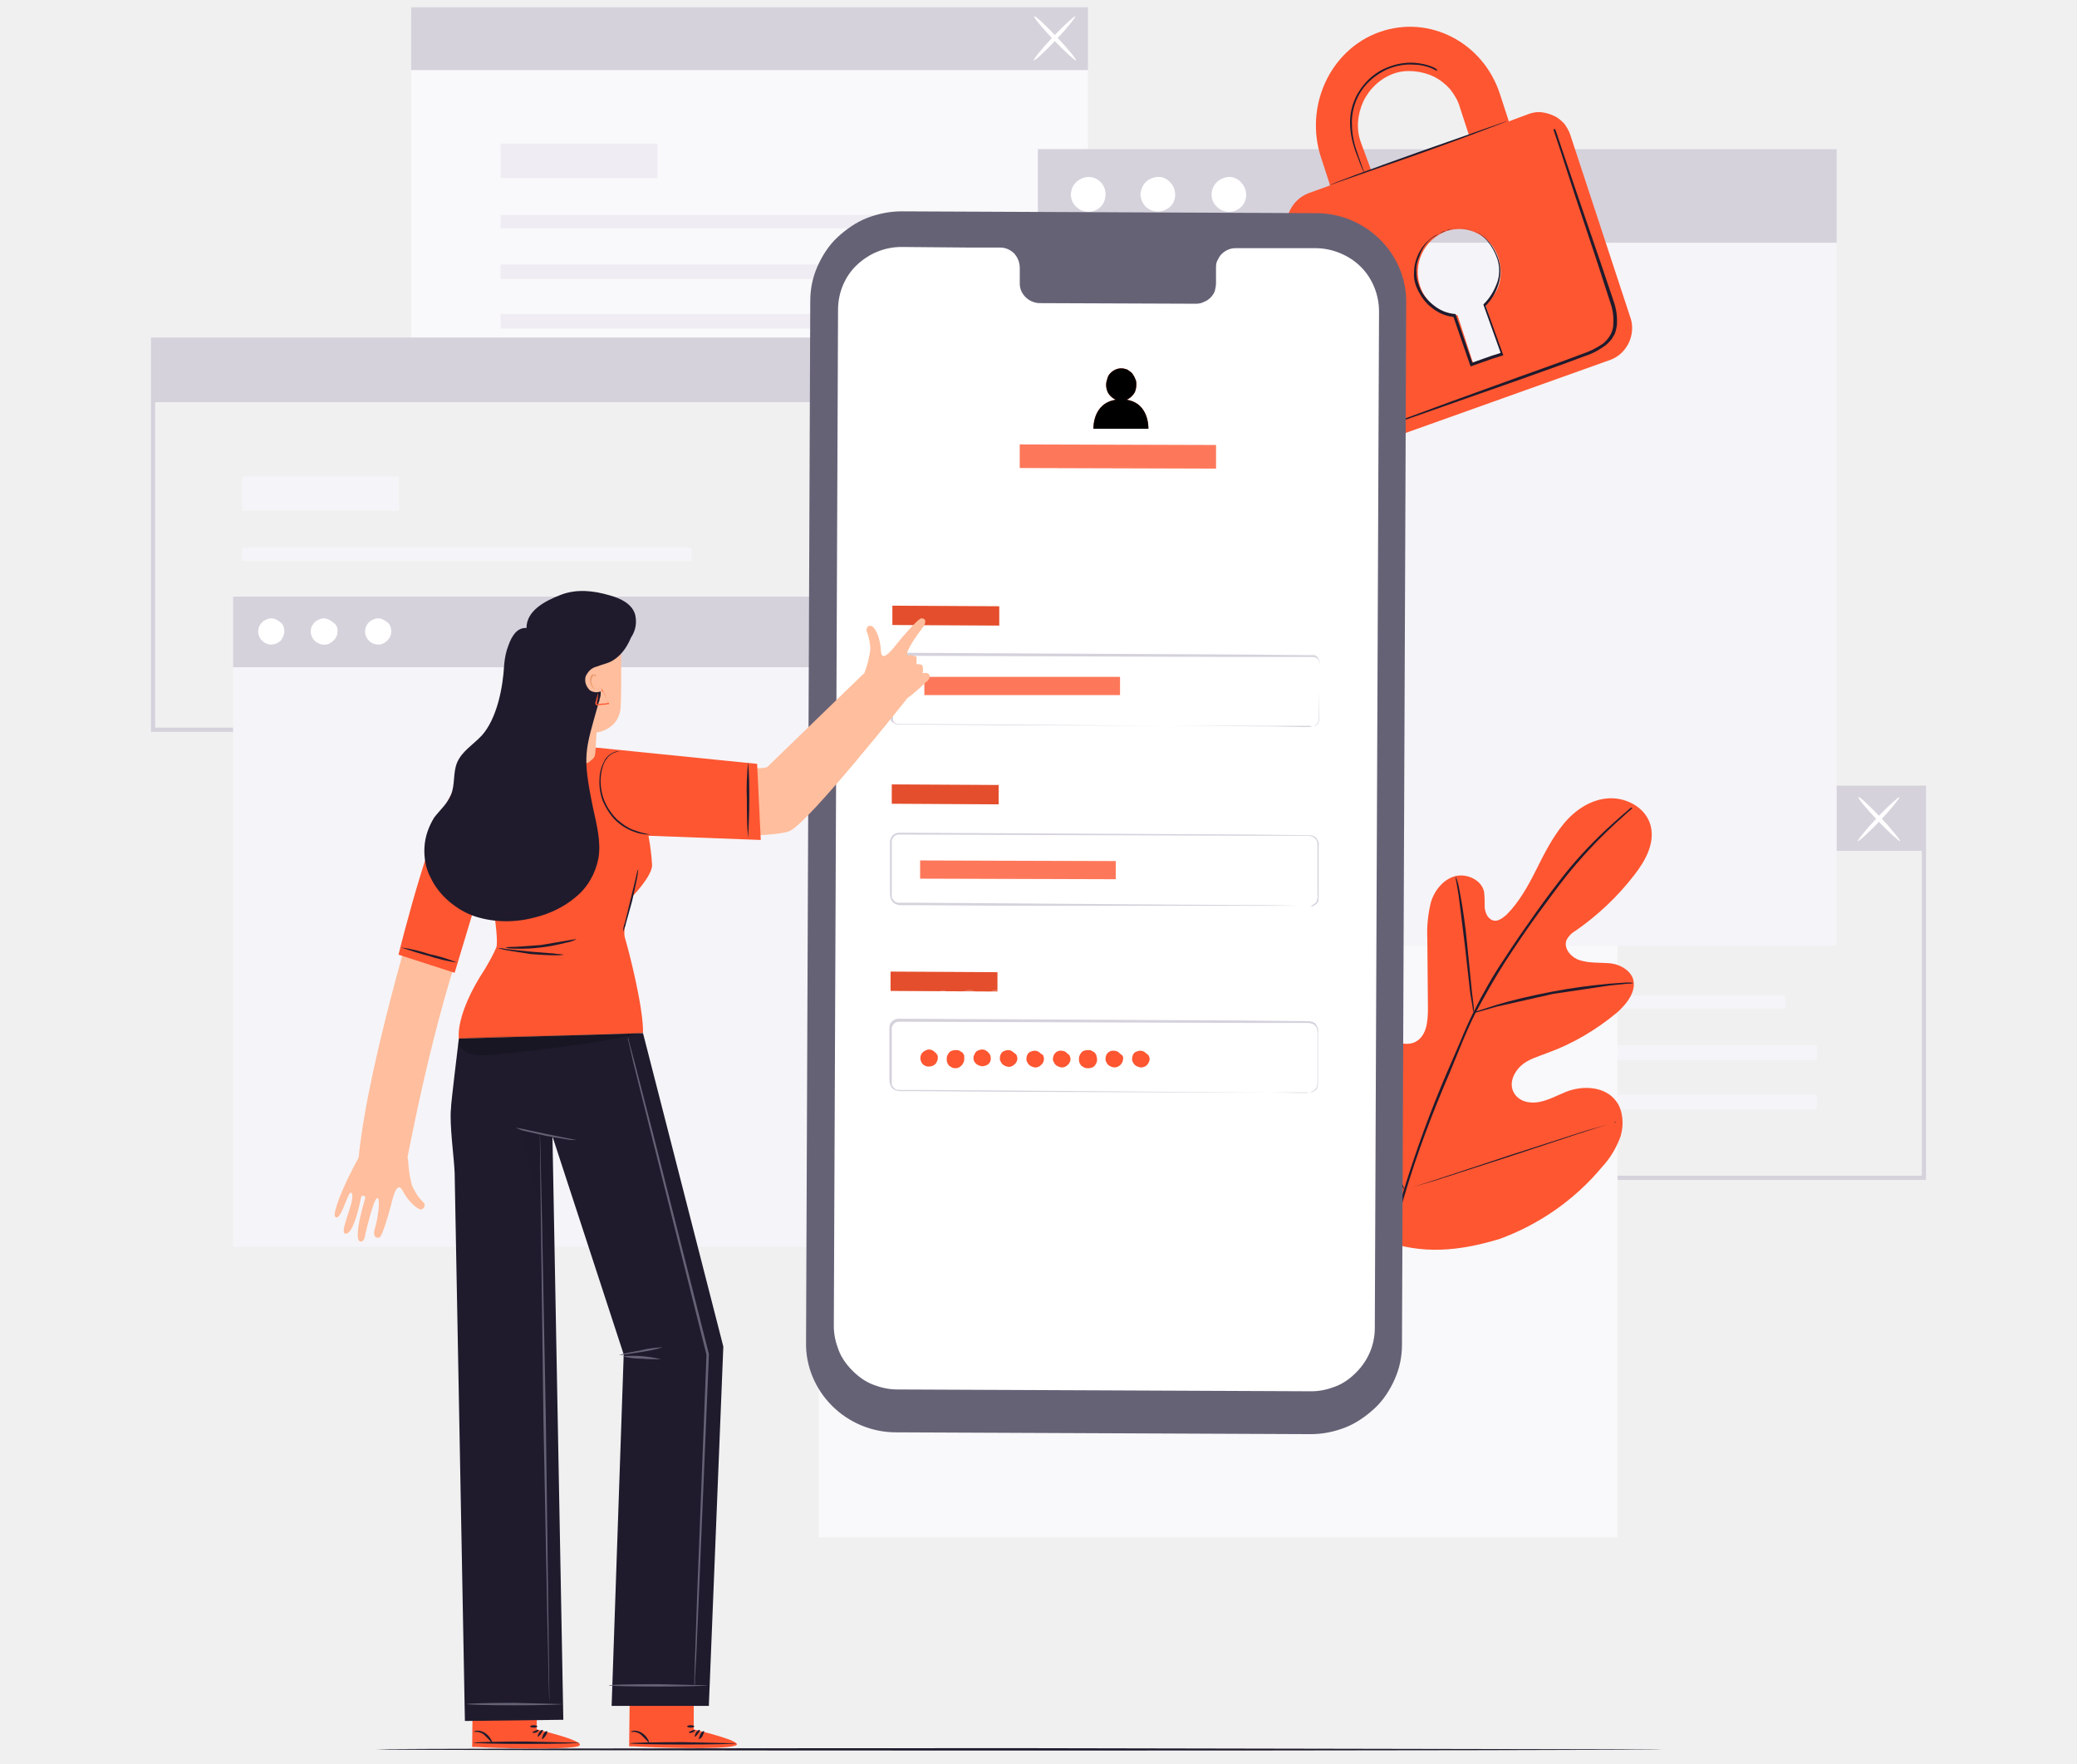
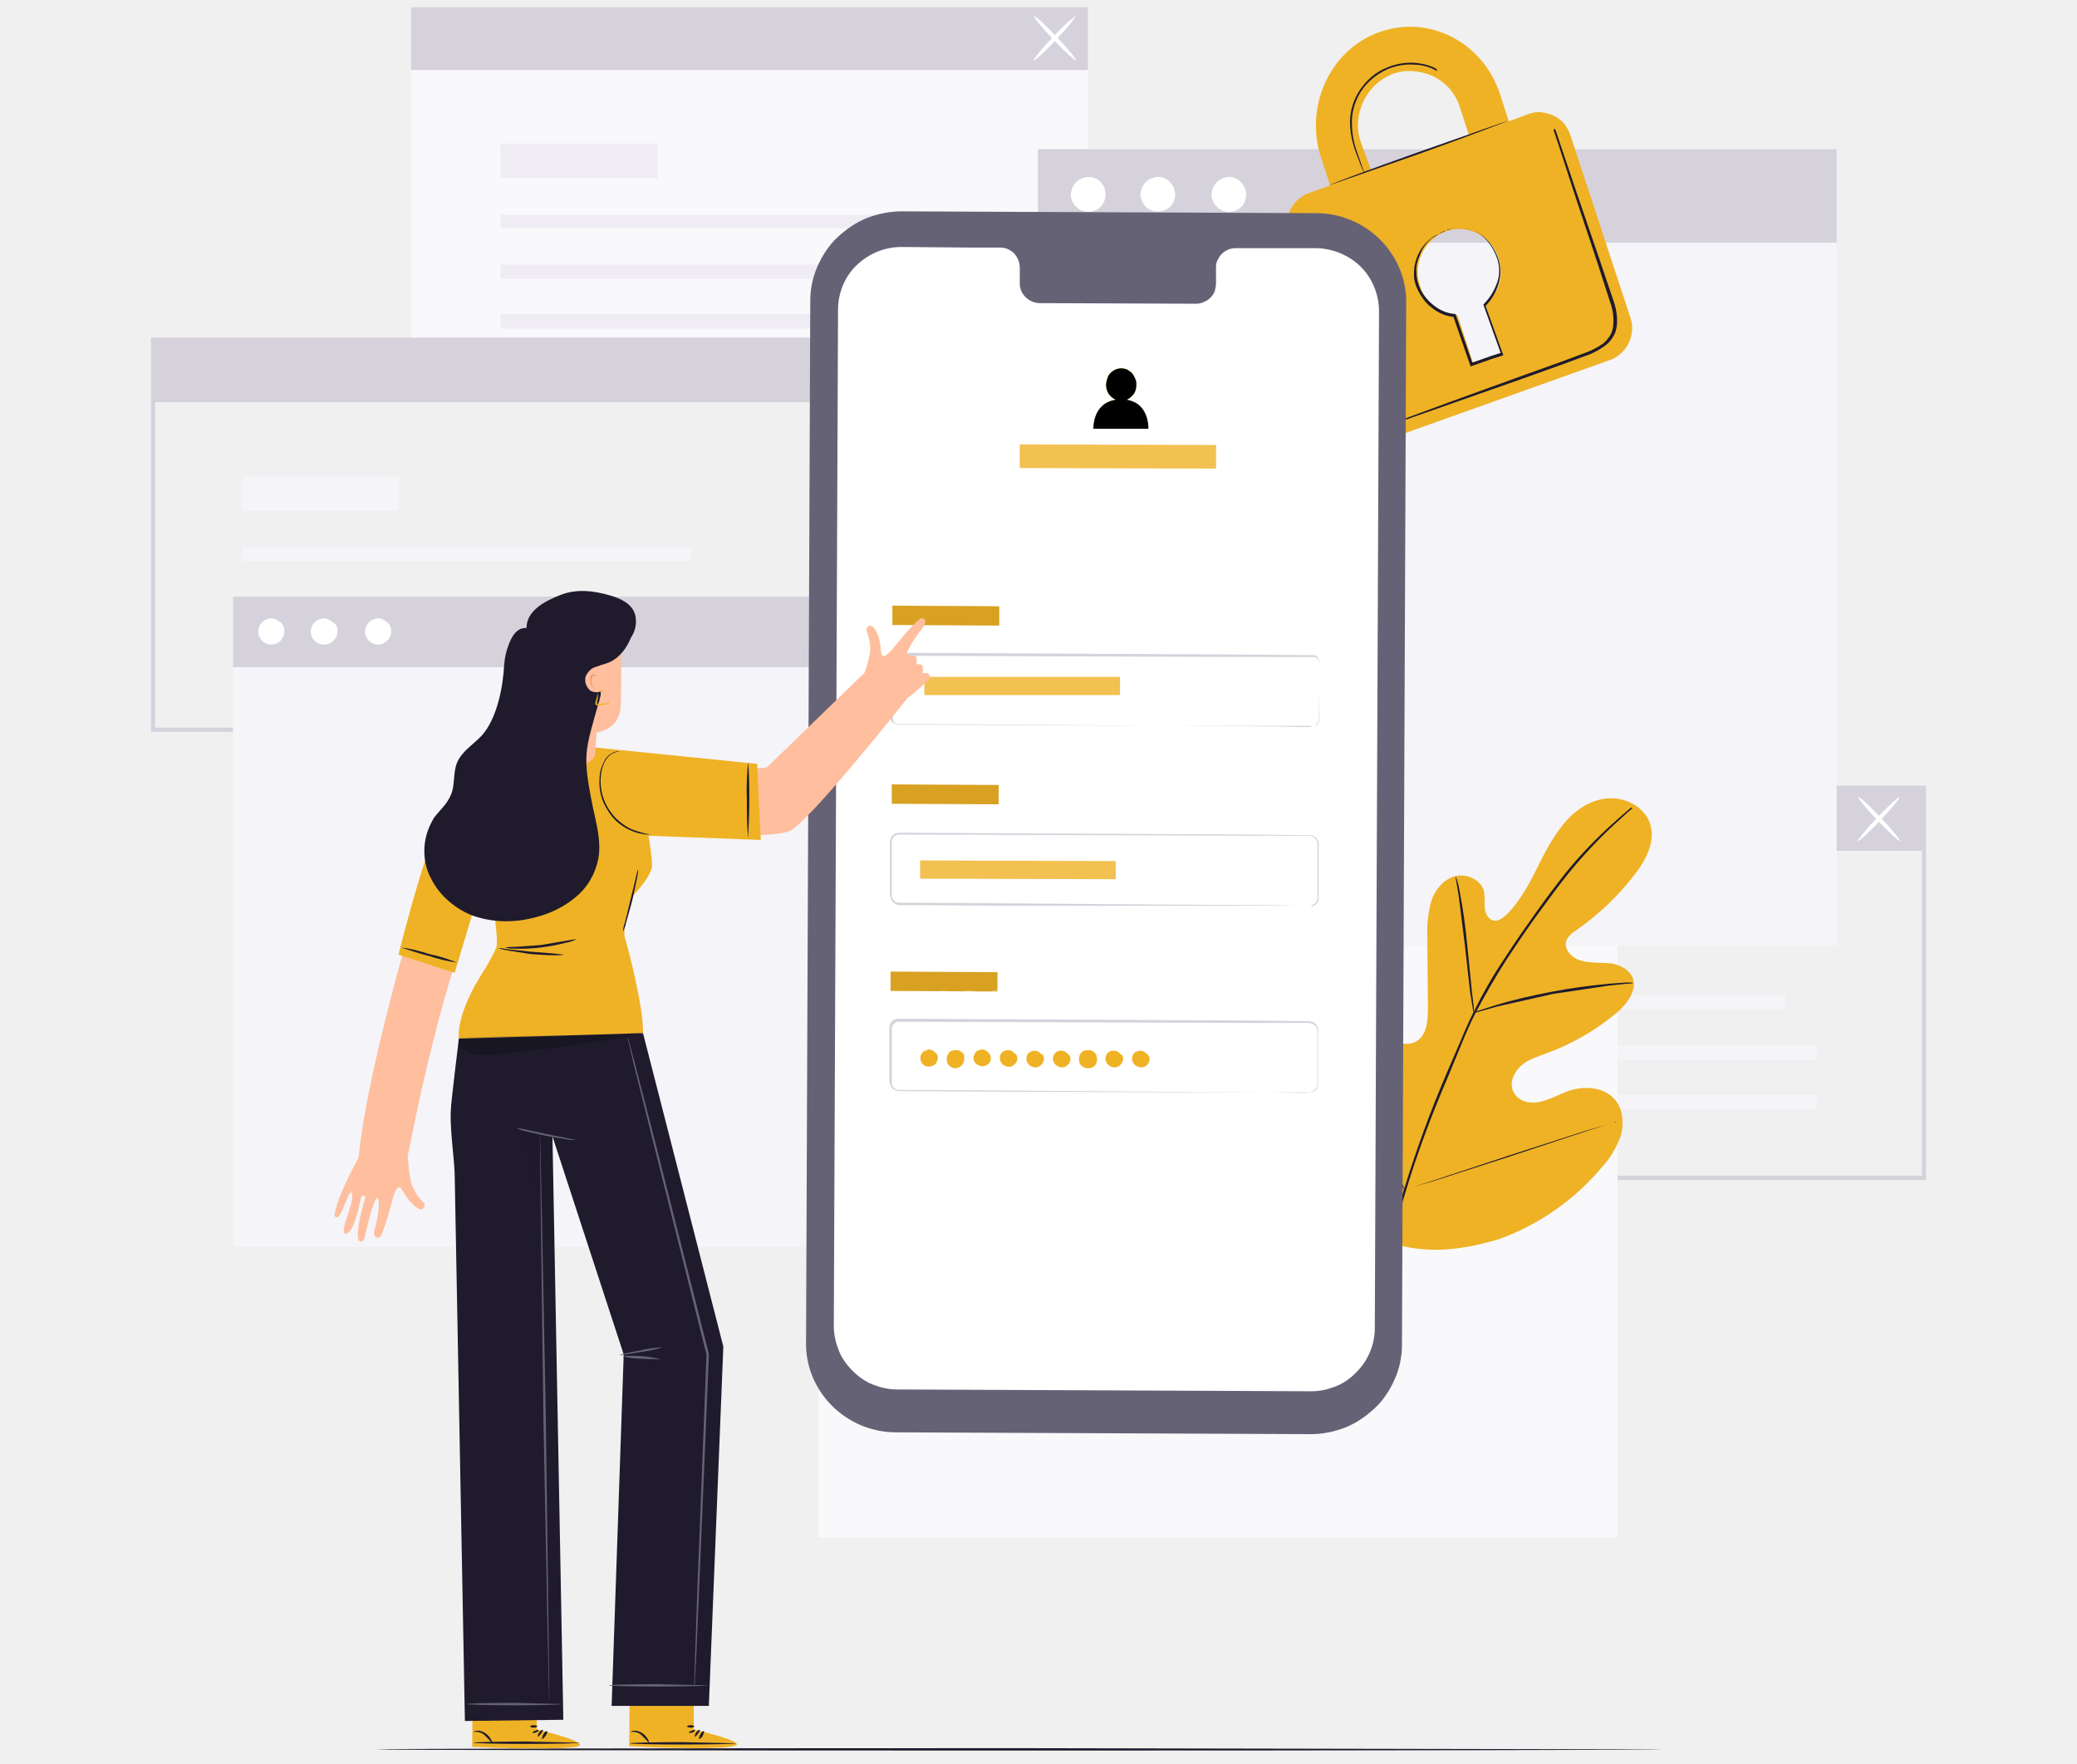
<svg xmlns="http://www.w3.org/2000/svg" version="1.1" id="Layer_1" x="0px" y="0px" viewBox="0 0 344 292" style="enable-background:new 0 0 344 292;" xml:space="preserve">
  <style type="text/css">
	.st0{fill:#D5D2DC;}
	.st1{fill:#F5F4F8;}
	.st2{fill:#FFFFFF;}
	.st3{fill:#F9F8FA;}
	.st4{fill:#EFECF3;}
	.st5{fill:#1F1B2D;}
- 	.st6{fill:#FD5631;}
+ 	.st6{fill:#efb225;}
	.st7{fill:#666276;}
	.st8{opacity:0.1;enable-background:new    ;}
	.st9{opacity:0.2;fill:#FFFFFF;enable-background:new    ;}
	.st10{fill:#FFBE9D;}
	.st11{fill:#EB996E;}
	.st12{opacity:0.2;enable-background:new    ;}
	.st13{opacity:4.000000e-02;enable-background:new    ;}
</style>
  <path class="st0" d="M319,195.4H206.2v-65.3H319V195.4z M206.9,194.7h111.4v-63.9H206.9V194.7z" />
  <path class="st1" d="M295.7,164.9h-74.4v2.2h74.4V164.9z M300.9,173.1h-79.5v2.4h79.5V173.1z M300.9,181.3h-79.5v2.4h79.5V181.3z   M247.3,153.1h-26v5.7h26V153.1z" />
  <path class="st0" d="M318.7,130.5H206.6v10.4h112.1V130.5z" />
  <g>
    <path class="st2" d="M307.7,139.3c-0.1-0.1,1.3-1.9,3.2-3.9s3.6-3.5,3.7-3.4s-1.3,1.9-3.2,3.9S307.8,139.4,307.7,139.3z" />
    <path class="st2" d="M314.7,139.3c-0.1,0.1-1.8-1.4-3.7-3.4s-3.4-3.8-3.2-3.9s1.8,1.4,3.7,3.4S314.8,139.2,314.7,139.3L314.7,139.3   z" />
  </g>
  <path class="st3" d="M180.2,1.2H68.1v64.6h112.1V1.2z" />
  <path class="st4" d="M157.3,35.6H82.9v2.2h74.4V35.6z M162.4,43.8H82.9v2.4h79.5V43.8z M162.4,52H82.9v2.4h79.5V52z M108.9,23.8h-26  v5.7h26V23.8z" />
  <path class="st0" d="M180.2,1.2H68.1v10.4h112.1V1.2z" />
  <g>
    <path class="st2" d="M171.2,10c-0.1-0.1,1.3-1.9,3.2-3.9s3.6-3.5,3.7-3.4s-1.3,1.9-3.2,3.9S171.4,10.1,171.2,10z" />
    <path class="st2" d="M178.2,10c-0.1,0.1-1.8-1.4-3.7-3.4s-3.4-3.8-3.2-3.9s1.8,1.4,3.7,3.4S178.3,9.8,178.2,10z" />
  </g>
  <path class="st0" d="M137.8,121.2H25V55.9h112.8L137.8,121.2L137.8,121.2z M25.7,120.5h111.4V56.6H25.7  C25.7,56.6,25.7,120.5,25.7,120.5z" />
  <path class="st1" d="M114.5,90.7H40.1v2.2h74.4V90.7z M119.6,98.8H40.1v2.4h79.5C119.6,101.2,119.6,98.8,119.6,98.8z M119.6,107.1  H40.1v2.4h79.5V107.1z M66.1,78.9h-26v5.7h26V78.9z" />
  <path class="st0" d="M137.4,56.2H25.3v10.4h112.1V56.2z" />
  <path class="st3" d="M267.9,136.1H135.6v118.5h132.3V136.1z" />
  <path class="st1" d="M142.2,98.8H38.6v107.7h103.7V98.8z" />
  <path class="st0" d="M142.2,98.8H38.6v11.7h103.7V98.8z" />
  <path class="st2" d="M47.1,104.6c0,0.4-0.2,0.8-0.4,1.2s-0.6,0.6-1,0.8c-0.4,0.1-0.8,0.2-1.2,0.1c-0.4-0.1-0.8-0.3-1.1-0.6  s-0.5-0.7-0.6-1.1c-0.1-0.4,0-0.9,0.1-1.2c0.2-0.4,0.4-0.7,0.8-1c0.4-0.2,0.8-0.4,1.2-0.4c0.6,0,1.1,0.3,1.6,0.7  C46.9,103.4,47.1,104,47.1,104.6L47.1,104.6z M55.9,104.6c0,0.9-0.6,1.6-1.4,2c-0.4,0.2-0.8,0.2-1.3,0.1c-0.4-0.1-0.8-0.3-1.1-0.6  c-0.3-0.3-0.5-0.7-0.6-1.1c-0.1-0.4,0-0.9,0.1-1.2c0.2-0.4,0.4-0.7,0.8-1c0.4-0.2,0.8-0.4,1.2-0.4c0.6,0,1.1,0.3,1.6,0.7  C55.7,103.4,56,104,55.9,104.6z M64.8,104.6c0,0.9-0.6,1.6-1.4,2c-0.8,0.3-1.7,0.1-2.3-0.5c-0.3-0.3-0.5-0.7-0.6-1.1  c-0.1-0.4,0-0.9,0.1-1.2c0.2-0.4,0.4-0.7,0.8-1c0.4-0.2,0.8-0.4,1.2-0.4c0.6,0,1.1,0.3,1.6,0.7C64.6,103.4,64.8,104,64.8,104.6  L64.8,104.6z" />
  <path class="st1" d="M304.2,24.7H171.9v131.9h132.3V24.7z" />
  <path class="st0" d="M304.2,24.7H171.9v15.5h132.3V24.7z" />
  <g>
    <g>
      <path id="B" class="st2" d="M183.1,32.3c0,0.6-0.2,1.1-0.5,1.6c-0.7,0.9-1.8,1.4-3,1.1c-0.5-0.1-1-0.4-1.4-0.8    c-0.4-0.4-0.7-0.9-0.8-1.5c-0.1-0.6,0-1.1,0.2-1.6s0.6-1,1.1-1.3c0.5-0.3,1-0.5,1.6-0.5C181.9,29.3,183.2,30.7,183.1,32.3z" />
    </g>
    <path class="st2" d="M193.9,30.3c0.4,0.4,0.6,0.9,0.7,1.5c0.1,0.6,0,1.1-0.2,1.6c-0.2,0.5-0.6,0.9-1.1,1.2c-1,0.6-2.2,0.6-3.2-0.1   c-0.5-0.3-0.8-0.8-1-1.3s-0.3-1.1-0.1-1.6c0.1-0.6,0.4-1.1,0.8-1.5c0.6-0.5,1.3-0.8,2.1-0.8S193.4,29.7,193.9,30.3L193.9,30.3z" />
    <g>
      <path class="st2" d="M206.4,32.3c0,0.6-0.2,1.1-0.5,1.6c-0.7,0.9-1.8,1.4-3,1.1c-0.5-0.1-1-0.4-1.4-0.8c-0.4-0.4-0.7-0.9-0.8-1.5    c-0.1-0.6,0-1.1,0.2-1.6s0.6-1,1.1-1.3c0.5-0.3,1-0.5,1.6-0.5C205.1,29.3,206.4,30.7,206.4,32.3z" />
    </g>
  </g>
  <path class="st5" d="M275.6,289.7c0,0.1-47.8,0.2-106.7,0.2s-106.7-0.1-106.7-0.2s47.8-0.2,106.7-0.2L275.6,289.7z" />
  <path class="st6" d="M229,205.4c-10.6-7.4-13-21.2-12.6-33.6c0.1-2.1-0.2-4.3,0.8-6.1s3.3-3.1,5.1-2.2c1.5,0.7,2.2,2.5,3.1,4  c1.1,2,2.8,3.6,4.9,4.6c1.3,0.7,2.9,1.1,4.2,0.4c1.8-1,2-3.4,2-5.5l-0.1-11.5c-0.1-2.1,0.1-4.1,0.6-6.1c0.6-2,2.1-3.8,4-4.3  s4.4,0.6,4.8,2.6c0.1,0.9,0.1,1.7,0.1,2.6c0.1,0.9,0.5,1.8,1.3,2.1s1.6-0.3,2.3-0.9c2.1-2.1,3.6-4.8,4.9-7.4s2.7-5.4,4.6-7.7  s4.6-4.1,7.6-4.2s6.1,1.7,6.8,4.6s-0.9,5.8-2.8,8.2c-2.7,3.5-6,6.6-9.6,9.1c-0.7,0.4-1.3,1-1.6,1.7c-0.4,1.4,0.9,2.8,2.2,3.2  c1.5,0.5,3.2,0.4,4.8,0.5s3.3,0.9,4,2.4c0.8,2.1-0.9,4.3-2.6,5.8c-3.5,2.9-7.4,5.2-11.6,6.7c-1.5,0.6-3.1,1-4.3,2.1s-2,2.9-1.2,4.4  s2.6,1.9,4.2,1.6s3-1.1,4.5-1.7c2.8-1.1,6.5-0.9,8.3,1.6c0.6,0.8,0.9,1.8,1,2.8c0.1,1,0,2-0.3,3c-0.7,1.9-1.7,3.6-3.1,5.1  c-4.5,5.4-10.4,9.5-17,11.9C241.6,207.2,235.6,207.8,229,205.4" />
  <g>
    <path class="st5" d="M270.4,133.8c0,0-0.1,0.1-0.2,0.2l-0.6,0.5l-2.3,2.1c-2.8,2.6-5.5,5.5-7.9,8.5c-1.5,1.9-3.1,4.1-4.8,6.4   c-1.8,2.5-3.5,5-5.2,7.6c-1.8,2.8-3.5,5.8-5.1,8.8c-0.8,1.6-1.5,3.2-2.2,4.9l-2.1,5.1c-2.8,6.5-5.3,13.1-7.3,19.8   c-1.7,5.5-2.8,11.2-3.4,16.9c-0.4,3.9-0.5,7.8-0.2,11.6c0.1,1.4,0.2,2.4,0.3,3.1l0.1,0.8v0.3c0-0.1,0-0.2-0.1-0.3l-0.1-0.8   c-0.1-0.7-0.3-1.8-0.4-3.2c-0.3-3.9-0.3-7.8,0.1-11.7c0.6-5.7,1.7-11.4,3.4-17c2.1-6.8,4.5-13.4,7.3-19.9l2.2-5.1   c0.7-1.7,1.4-3.3,2.2-4.9c1.5-3,3.2-6,5.1-8.8c1.8-2.8,3.5-5.2,5.2-7.6s3.3-4.5,4.8-6.4c2.4-3,5.1-5.8,8-8.4c1-0.9,1.8-1.6,2.4-2.1   l0.6-0.5C270.2,133.9,270.3,133.8,270.4,133.8L270.4,133.8z" />
    <path class="st5" d="M244.1,167.7c-0.1-0.3-0.2-0.6-0.2-0.9l-0.4-2.4l-0.9-8l-1-8l-0.4-2.4c-0.1-0.3-0.1-0.6-0.1-0.9   c0.1,0.3,0.2,0.6,0.3,0.9c0.2,0.6,0.3,1.4,0.5,2.4c0.4,2.1,0.8,4.9,1.1,8l0.8,8l0.3,2.4C244.1,167.1,244.1,167.4,244.1,167.7   L244.1,167.7z M270.5,162.8c-0.3,0.1-0.7,0.1-1,0.1l-2.9,0.3l-9.4,1.4l-9.3,2.1l-2.8,0.8c-0.3,0.1-0.7,0.2-1,0.2   c0.3-0.2,0.6-0.3,1-0.4l2.8-0.9c2.3-0.7,5.6-1.5,9.3-2.2c3.1-0.6,6.2-1,9.4-1.3l2.9-0.2C269.8,162.7,270.2,162.7,270.5,162.8   L270.5,162.8z M232.6,197.1c-0.1-0.1-0.1-0.2-0.2-0.3l-0.5-1l-1.6-3.6c-1.3-3-2.9-7.3-4.6-12l-4.5-12l-1.4-3.6l-0.4-1   c-0.1-0.1-0.1-0.2-0.1-0.4c0.1,0.1,0.1,0.2,0.2,0.3l0.5,1c0.4,0.8,0.9,2.1,1.6,3.6c1.3,3,2.9,7.3,4.6,12l4.5,12l1.4,3.6   c0.2,0.4,0.3,0.7,0.4,1C232.5,196.9,232.5,197,232.6,197.1L232.6,197.1z" />
    <path class="st5" d="M267.7,185.8c-0.1,0.1-0.2,0.1-0.4,0.1l-1,0.3l-3.8,1.2l-12.4,4.1l-12.4,4l-3.8,1.1l-1,0.3   c-0.1,0-0.2,0.1-0.4,0.1c0.1-0.1,0.2-0.1,0.4-0.1l1-0.3l3.8-1.2l12.4-4.1l12.4-4l3.8-1.1l1-0.3   C267.5,185.8,267.6,185.8,267.7,185.8L267.7,185.8z" />
  </g>
  <path class="st6" d="M253.4,18.8l-3.5,1.3l-1.5-4.6c-2.8-8.5-11.7-13.1-19.9-10.2s-12.5,12.3-9.7,20.8l1.5,4.6l-3.6,1.3  c-2.8,1.1-4.3,4.2-3.3,7.1l9.9,30.1c0.2,0.7,0.5,1.3,1,1.9s1,1,1.6,1.3s1.3,0.5,2,0.6c0.7,0.1,1.4,0,2.1-0.3l36.7-13.1  c1.4-0.5,2.5-1.6,3.1-2.9s0.7-2.9,0.2-4.2l-9.9-30.1c-0.2-0.7-0.6-1.3-1-1.9c-0.5-0.5-1-1-1.7-1.3c-0.6-0.3-1.3-0.5-2-0.6  S254.1,18.6,253.4,18.8L253.4,18.8z M225.4,23.6c-0.8-2.2-0.6-4.6,0.4-6.8c1-2.1,2.8-3.8,5-4.6c1.1-0.4,2.2-0.5,3.4-0.4  c1.1,0.1,2.3,0.4,3.3,0.9c1,0.5,1.9,1.2,2.7,2.1c0.7,0.9,1.3,1.9,1.6,3l1.5,4.6l-16.2,5.8L225.4,23.6z M246,50.4l2.5,7.7  c0,0.2,0,0.3,0,0.5s-0.2,0.3-0.4,0.3l-3.5,1.3c-0.1,0-0.3,0-0.4,0s-0.2-0.2-0.3-0.3l-2.5-7.7c-2.9-0.2-5.3-2.1-6.2-4.8  c-0.6-1.8-0.5-3.7,0.3-5.4s2.2-3,4-3.7c1.7-0.6,3.6-0.5,5.3,0.4c0.8,0.4,1.5,1,2.1,1.7c0.6,0.7,1,1.5,1.3,2.4  c0.4,1.4,0.5,2.8,0.1,4.2S247.1,49.4,246,50.4L246,50.4L246,50.4z" />
  <g>
    <path class="st5" d="M249.7,20c0,0.1-6.6,2.6-14.7,5.5l-14.9,5.2c0-0.1,6.6-2.6,14.8-5.5L249.7,20L249.7,20z M257.5,21.3   c0,0.1,0.1,0.1,0.1,0.2l0.2,0.5l0.7,2.1l2.6,7.7l3.9,11.4l2.3,6.8c0.4,1.2,0.6,2.5,0.5,3.8c-0.1,0.7-0.2,1.3-0.6,1.9   c-0.3,0.6-0.8,1.1-1.3,1.5c-1.1,0.8-2.2,1.4-3.5,1.8l-3.5,1.3l-6.7,2.4l-11.4,4l-7.7,2.7l-2.1,0.7l-0.6,0.2c-0.1,0-0.1,0-0.2,0   c0,0,0.1,0,0.2-0.1l0.5-0.2l2.1-0.8l7.6-2.8l11.3-4.1l6.7-2.4l3.5-1.3c1.2-0.4,2.4-1,3.4-1.7c0.5-0.4,0.9-0.9,1.2-1.4   c0.3-0.5,0.5-1.2,0.5-1.8c0.1-1.2-0.1-2.5-0.5-3.6l-2.2-6.8l-3.8-11.4l-2.5-7.7l-0.7-2.1l-0.2-0.6   C257.5,21.3,257.5,21.3,257.5,21.3L257.5,21.3z" />
    <path class="st5" d="M238.1,11.8l-1-0.5c-1-0.4-2-0.6-3-0.6c-1.5-0.1-3,0.2-4.4,0.8c-1.7,0.8-3.2,2-4.2,3.5c-1,1.5-1.6,3.4-1.6,5.2   c0,1.5,0.2,3,0.7,4.5l1,2.9c0.1,0.4,0.3,0.7,0.4,1.1c-0.2-0.3-0.4-0.7-0.5-1l-1.1-2.9c-0.5-1.5-0.8-3-0.8-4.6   c0-1.9,0.6-3.8,1.7-5.4c1.1-1.6,2.6-2.9,4.4-3.6c1.4-0.6,3-0.9,4.6-0.8c1.1,0.1,2.1,0.3,3,0.7c0.3,0.1,0.5,0.3,0.7,0.4   C237.9,11.6,238,11.7,238.1,11.8L238.1,11.8z M238.4,38.7c0.1-0.1,0.2-0.1,0.3-0.2c0.3-0.2,0.7-0.3,1.1-0.4   c0.6-0.2,1.2-0.3,1.8-0.3c0.8,0,1.6,0.1,2.4,0.4c1.8,0.6,3.4,2.4,4.2,4.8c0.4,1.3,0.4,2.7,0,4c-0.4,1.4-1.2,2.7-2.2,3.7l0-0.2   l2.9,8.1l0.1,0.2l-0.2,0.1l-1.6,0.5l-3.4,1.2l-0.2,0.1l-0.1-0.2l-2.8-8.1l0.2,0.1c-1.3-0.1-2.6-0.6-3.7-1.5c-1-0.7-1.7-1.7-2.3-2.8   c-0.5-1-0.8-2-0.7-3.1c0-1.1,0.3-2.2,0.8-3.2c0.5-1,1.2-1.8,2.1-2.5C237.5,39.1,237.9,38.9,238.4,38.7c-0.4,0.2-0.8,0.5-1.2,0.7   c-1,0.8-1.7,1.8-2.1,3c-0.4,0.9-0.6,1.8-0.5,2.8c0,1,0.3,1.9,0.7,2.8c0.5,1,1.3,1.9,2.2,2.6c1,0.8,2.2,1.3,3.5,1.4h0.1l0,0.1   l2.8,8.1l-0.2-0.1l3.4-1.2l1.6-0.5l-0.1,0.2l-2.9-8.1v-0.1l0.1-0.1c1-1,1.7-2.2,2.2-3.6c0.4-1.2,0.4-2.5,0-3.8   c-0.8-2.3-2.3-4.1-4-4.7c-0.7-0.3-1.5-0.4-2.3-0.4c-0.6,0-1.2,0.1-1.8,0.2L238.4,38.7L238.4,38.7z" />
  </g>
  <path class="st7" d="M217.1,237.5l-68.7-0.3c-4,0-7.8-1.6-10.6-4.4c-2.8-2.8-4.4-6.6-4.3-10.6l0.7-172.4c0-2,0.4-3.9,1.2-5.7  s1.9-3.5,3.3-4.8s3.1-2.5,4.9-3.2s3.8-1.1,5.7-1.1l68.7,0.3c4,0,7.8,1.6,10.6,4.4c2.8,2.8,4.4,6.6,4.3,10.6l-0.7,172.4  c0,2-0.4,3.9-1.2,5.7s-1.9,3.5-3.3,4.8s-3.1,2.5-4.9,3.2S219.1,237.5,217.1,237.5L217.1,237.5z" />
  <path class="st2" d="M217.9,41.1h-13.3c-0.9,0-1.7,0.4-2.3,1c-0.3,0.3-0.5,0.7-0.7,1.1c-0.2,0.4-0.2,0.8-0.2,1.3v2.4  c0,0.4-0.1,0.9-0.2,1.3c-0.3,0.8-1,1.5-1.8,1.8c-0.4,0.2-0.8,0.3-1.3,0.3l-26-0.1c-1.8-0.1-3.3-1.6-3.2-3.4v-2.4  c0-0.9-0.3-1.7-0.9-2.4c-0.6-0.6-1.4-1-2.3-1H161l-11.7-0.1c-2.8,0-5.4,1.1-7.4,3c-2,1.9-3.1,4.6-3.1,7.4l-0.7,168.3  c0,1.4,0.3,2.7,0.8,4c0.5,1.3,1.3,2.4,2.3,3.4c1,1,2.1,1.8,3.4,2.3s2.6,0.8,4,0.8l68.6,0.3c1.4,0,2.7-0.3,4-0.8  c1.3-0.5,2.4-1.3,3.4-2.3c2-2,3.1-4.6,3.1-7.4l0.7-168.3c0-2.8-1.1-5.5-3-7.4S220.7,41.1,217.9,41.1L217.9,41.1z" />
  <path class="st6" d="M165.5,100.4l-17.7-0.1l0,3.2l17.7,0.1L165.5,100.4z" />
  <path class="st8" d="M165.5,100.4l-17.7-0.1l0,3.2l17.7,0.1L165.5,100.4z" />
  <path class="st0" d="M217.4,120.3c0.1,0,0.3,0,0.4-0.1c0.2-0.1,0.4-0.2,0.5-0.4c0.1-0.2,0.2-0.4,0.2-0.6v-4.7v-3.4v-1  c0-0.3,0-0.6-0.2-0.9c-0.1-0.1-0.2-0.2-0.4-0.3c-0.1-0.1-0.3-0.1-0.5-0.1h-1.1h-9.9l-57.6-0.2c-0.1,0-0.3,0-0.4,0.1  c-0.1,0.1-0.2,0.2-0.3,0.3c-0.2,0.3-0.2,0.6-0.2,0.9v2.1v4.1v2.1c0,0.3,0,0.6,0,1c0,0.1,0.1,0.3,0.2,0.4c0.1,0.1,0.2,0.2,0.3,0.2  c0.1,0.1,0.3,0.1,0.4,0.1h3.5l15.3,0.1l25.9,0.2l17.4,0.1l4.7,0.1h1.2L217.4,120.3l-0.4-0.1h-1.2H211h-17.4l-25.9-0.1l-15.3-0.1  h-3.5c-0.2,0-0.4,0-0.6-0.1c-0.2-0.1-0.3-0.2-0.5-0.3s-0.2-0.3-0.3-0.5c0-0.2-0.1-0.4,0-0.6v-0.5V116v-4.1v-2.1c0-0.2,0-0.4,0-0.6  c0-0.2,0.1-0.4,0.2-0.6c0.1-0.2,0.3-0.3,0.5-0.4c0.2-0.1,0.4-0.1,0.6-0.1l57.6,0.3l9.9,0.1h1.1c0.2,0,0.4,0,0.5,0.1  c0.2,0.1,0.3,0.2,0.4,0.4c0.2,0.3,0.3,0.7,0.2,1v1v3.4l-0.1,4.8c0,0.4-0.3,0.8-0.7,1C217.7,120.3,217.5,120.3,217.4,120.3  L217.4,120.3z" />
  <path class="st6" d="M185.5,112.1h-32.4v3h32.4V112.1z" />
  <path class="st9" d="M185.5,112.1h-32.4v3h32.4V112.1z" />
  <path class="st6" d="M165.4,130l-17.7-0.1l0,3.2l17.7,0.1L165.4,130L165.4,130z" />
  <path class="st8" d="M165.4,130l-17.7-0.1l0,3.2l17.7,0.1L165.4,130L165.4,130z" />
  <path class="st0" d="M216.9,150c0.1,0,0.3,0,0.4-0.1c0.2-0.1,0.4-0.2,0.5-0.3s0.3-0.3,0.3-0.5c0.1-0.3,0.2-0.6,0.1-0.9v-1.1v-2.8  V140c0-0.3,0-0.6-0.2-0.9c-0.2-0.3-0.4-0.5-0.8-0.6c-0.3-0.1-0.7-0.1-1-0.1h-9.9l-57.4-0.2c-0.3,0-0.6,0.1-0.8,0.3s-0.4,0.5-0.4,0.8  v2.1v4.1v2.1c0,0.3,0,0.6,0,1c0.1,0.3,0.3,0.5,0.5,0.7c0.3,0.2,0.6,0.2,0.9,0.2h1h2l15.2,0.1l25.8,0.2l17.4,0.1l4.7,0.1h1.2  L216.9,150l-0.4,0h-1.2h-4.7h-17.4l-25.8,0l-15.2-0.1h-3c-0.4,0-0.7-0.1-1.1-0.3c-0.3-0.2-0.5-0.5-0.6-0.9c-0.1-0.3-0.1-0.7-0.1-1.1  v-2.1v-4.1v-2.1c0.1-0.4,0.2-0.8,0.5-1c0.3-0.3,0.7-0.4,1.1-0.4l57.4,0.3l9.9,0.1c0.4,0,0.7,0,1.1,0.1c0.4,0.1,0.7,0.4,0.8,0.7  c0.2,0.3,0.3,0.7,0.2,1v1v3.4v2.8v1.1c0,0.3,0,0.6-0.1,0.9c-0.1,0.2-0.2,0.4-0.4,0.5s-0.3,0.2-0.6,0.3  C217.2,150,217.1,150,216.9,150L216.9,150z" />
  <path class="st6" d="M165.2,161l-17.7-0.1l0,3.2l17.7,0.1L165.2,161z" />
  <path class="st8" d="M165.2,161l-17.7-0.1l0,3.2l17.7,0.1L165.2,161z" />
  <path class="st0" d="M216.8,180.9c0.1,0,0.3,0,0.4-0.1c0.2-0.1,0.4-0.2,0.5-0.3c0.1-0.1,0.3-0.3,0.4-0.5c0.1-0.3,0.1-0.6,0.1-0.9  v-1.1v-2.8V171c0-0.3,0-0.6-0.2-0.9c-0.2-0.3-0.4-0.5-0.8-0.6c-0.3-0.1-0.7-0.1-1-0.1h-9.9l-57.4-0.2c-0.3,0-0.6,0.1-0.8,0.3  c-0.2,0.2-0.4,0.5-0.4,0.8v2.1v4.1v2.1c0,0.3,0,0.6,0,1c0.1,0.3,0.3,0.5,0.5,0.7c0.3,0.2,0.6,0.2,0.9,0.2h3l15.2,0.1l25.8,0.2  l17.4,0.1l4.7,0.1h1.2L216.8,180.9l-0.4,0h-1.2h-4.7h-17.4l-25.8-0.1l-15.2-0.1h-3c-0.4,0-0.7-0.1-1.1-0.3c-0.3-0.2-0.5-0.5-0.6-0.9  c-0.1-0.3-0.1-0.7-0.1-1.1v-2.1v-4.1v-2.1c0-0.4,0.2-0.8,0.5-1c0.3-0.3,0.7-0.4,1.1-0.4l57.4,0.3l9.9,0.1c0.4,0,0.7,0,1.1,0.1  c0.4,0.1,0.7,0.4,0.8,0.7c0.2,0.3,0.3,0.7,0.2,1v1v3.4v2.8v1.1c0,0.3,0,0.6-0.1,0.9c-0.1,0.2-0.2,0.4-0.4,0.5  c-0.2,0.1-0.3,0.2-0.6,0.3C217.1,180.9,217,180.9,216.8,180.9z" />
  <path class="st6" d="M184.8,142.6l-32.4-0.1l0,3l32.4,0.1L184.8,142.6L184.8,142.6z" />
  <path class="st9" d="M184.8,142.6l-32.4-0.1l0,3l32.4,0.1L184.8,142.6L184.8,142.6z" />
  <path class="st6" d="M155.3,175.3c0,0.3-0.1,0.5-0.3,0.8c-0.3,0.4-0.9,0.6-1.5,0.5c-0.3-0.1-0.5-0.2-0.7-0.4c-0.5-0.6-0.5-1.5,0.1-2  c0.3-0.2,0.6-0.4,1-0.4c0.4,0,0.7,0.2,1,0.5C155.2,174.5,155.4,174.9,155.3,175.3L155.3,175.3z M159.7,175.3c0,0.2,0,0.4-0.1,0.6  c-0.1,0.2-0.2,0.4-0.3,0.5c-0.3,0.3-0.6,0.5-1,0.5c-0.2,0-0.4,0-0.6-0.1c-0.2-0.1-0.3-0.2-0.5-0.3c-0.1-0.1-0.2-0.3-0.3-0.5  c-0.1-0.2-0.1-0.4-0.1-0.6c0-0.2,0-0.4,0.1-0.6c0.1-0.2,0.2-0.4,0.3-0.5c0.1-0.1,0.3-0.3,0.5-0.3c0.2-0.1,0.4-0.1,0.6-0.1  c0.2,0,0.4,0,0.6,0.1c0.2,0.1,0.3,0.2,0.5,0.3c0.1,0.1,0.2,0.3,0.3,0.5C159.7,174.9,159.7,175.1,159.7,175.3L159.7,175.3z   M164.1,175.3c0,0.6-0.4,1.1-1,1.2c-0.3,0.1-0.5,0.1-0.8,0c-0.3-0.1-0.5-0.2-0.7-0.4c-0.4-0.4-0.5-1-0.2-1.5  c0.1-0.3,0.3-0.5,0.5-0.6c0.2-0.1,0.5-0.2,0.8-0.2c0.4,0,0.7,0.2,1,0.5S164.1,174.9,164.1,175.3L164.1,175.3z M168.5,175.3  c0,0.3-0.1,0.5-0.3,0.8c-0.2,0.2-0.4,0.4-0.7,0.5c-0.3,0.1-0.5,0.1-0.8,0c-0.3-0.1-0.5-0.2-0.7-0.4c-0.2-0.2-0.3-0.5-0.4-0.7  c0-0.3,0-0.6,0.1-0.8c0.1-0.3,0.3-0.5,0.5-0.6c0.2-0.1,0.5-0.2,0.8-0.2c0.4,0,0.7,0.2,1,0.5C168.4,174.6,168.5,175,168.5,175.3  L168.5,175.3z M172.9,175.4c0,0.3-0.1,0.5-0.3,0.8c-0.2,0.2-0.4,0.4-0.7,0.5c-0.3,0.1-0.5,0.1-0.8,0c-0.3-0.1-0.5-0.2-0.7-0.4  c-0.2-0.2-0.3-0.5-0.4-0.7c0-0.3,0-0.6,0.1-0.8c0.1-0.3,0.3-0.5,0.5-0.6c0.2-0.1,0.5-0.2,0.8-0.2c0.4,0,0.7,0.2,1,0.5  C172.8,174.6,172.9,175,172.9,175.4L172.9,175.4z M177.3,175.4c0,0.3-0.1,0.5-0.3,0.8c-0.2,0.2-0.4,0.4-0.7,0.5  c-0.3,0.1-0.5,0.1-0.8,0c-0.3-0.1-0.5-0.2-0.7-0.4c-0.2-0.2-0.3-0.5-0.4-0.7c-0.1-0.8,0.4-1.5,1.1-1.6c0.1,0,0.2,0,0.3,0  c0.4,0,0.8,0.2,1,0.5C177.1,174.6,177.3,175,177.3,175.4L177.3,175.4z M181.7,175.4c0,0.2,0,0.4-0.1,0.6s-0.2,0.4-0.3,0.5  c-0.1,0.1-0.3,0.3-0.5,0.3c-0.2,0.1-0.4,0.1-0.6,0.1c-0.2,0-0.4,0-0.6-0.1c-0.2-0.1-0.3-0.2-0.5-0.3c-0.1-0.1-0.2-0.3-0.3-0.5  c-0.1-0.2-0.1-0.4-0.1-0.6c0-0.2,0-0.4,0.1-0.6s0.2-0.4,0.3-0.5c0.1-0.1,0.3-0.3,0.5-0.3c0.2-0.1,0.4-0.1,0.6-0.1  c0.2,0,0.4,0,0.6,0.1c0.2,0.1,0.3,0.2,0.5,0.3c0.1,0.1,0.2,0.3,0.3,0.5C181.6,175,181.7,175.2,181.7,175.4z M186,175.4  c0,0.3-0.1,0.5-0.3,0.8c-0.3,0.4-0.9,0.7-1.5,0.5c-0.3-0.1-0.5-0.2-0.7-0.4c-0.2-0.2-0.3-0.5-0.4-0.7c0-0.3,0-0.6,0.1-0.8  c0.1-0.3,0.3-0.5,0.5-0.6c0.2-0.2,0.5-0.2,0.8-0.2c0.4,0,0.8,0.2,1,0.5C185.9,174.7,186.1,175,186,175.4z M190.4,175.4  c0,0.3-0.1,0.5-0.3,0.8s-0.4,0.4-0.7,0.5s-0.5,0.1-0.8,0c-0.3-0.1-0.5-0.2-0.7-0.4c-0.2-0.2-0.3-0.5-0.4-0.7c0-0.3,0-0.6,0.1-0.8  c0.1-0.3,0.3-0.5,0.5-0.6c0.2-0.1,0.5-0.2,0.8-0.2c0.4,0,0.7,0.2,1,0.5C190.3,174.7,190.4,175.1,190.4,175.4L190.4,175.4z" />
  <path class="st9" d="M157.7,165.4c0,0.3-0.1,0.5-0.3,0.8c-0.2,0.2-0.4,0.4-0.7,0.5c-0.3,0.1-0.5,0.1-0.8,0c-0.3-0.1-0.5-0.2-0.7-0.4  c-0.2-0.2-0.3-0.5-0.4-0.7c0-0.3,0-0.6,0.1-0.8c0.1-0.3,0.3-0.5,0.5-0.6c0.2-0.1,0.5-0.2,0.8-0.2c0.4,0,0.7,0.2,1,0.5  C157.6,164.6,157.7,165,157.7,165.4z M162.1,165.4c0,0.2,0,0.4-0.1,0.6c-0.1,0.4-0.4,0.7-0.8,0.8c-0.2,0.1-0.4,0.1-0.6,0.1  c-0.2,0-0.4,0-0.6-0.1c-0.4-0.2-0.6-0.5-0.8-0.8c-0.1-0.2-0.1-0.4-0.1-0.6c0-0.2,0-0.4,0.1-0.6c0.1-0.4,0.4-0.7,0.8-0.8  c0.2-0.1,0.4-0.1,0.6-0.1c0.6,0,1.1,0.4,1.3,0.9C162.1,165,162.1,165.2,162.1,165.4L162.1,165.4z M166.5,165.4c0,0.6-0.4,1.1-1,1.2  c-0.3,0.1-0.5,0.1-0.8,0c-0.3-0.1-0.5-0.2-0.7-0.4s-0.3-0.5-0.4-0.7s0-0.6,0.1-0.8c0.2-0.5,0.8-0.8,1.3-0.8c0.4,0,0.7,0.2,1,0.5  C166.4,164.7,166.5,165.1,166.5,165.4L166.5,165.4z M170.9,165.5c0,0.3-0.1,0.5-0.3,0.8c-0.2,0.2-0.4,0.4-0.7,0.5s-0.5,0.1-0.8,0  c-0.3-0.1-0.5-0.2-0.7-0.4c-0.5-0.6-0.5-1.5,0.1-2c0.3-0.2,0.6-0.4,1-0.4c0.4,0,0.7,0.2,1,0.5C170.7,164.7,170.9,165.1,170.9,165.5z   M175.2,165.5c0,0.3-0.1,0.5-0.3,0.8c-0.2,0.2-0.4,0.4-0.7,0.5s-0.5,0.1-0.8,0c-0.3-0.1-0.5-0.2-0.7-0.4c-0.2-0.2-0.3-0.5-0.4-0.7  c0-0.3,0-0.6,0.1-0.8c0.1-0.3,0.3-0.5,0.5-0.6c0.2-0.1,0.5-0.2,0.8-0.2c0.4,0,0.7,0.2,1,0.5C175.1,164.7,175.3,165.1,175.2,165.5z   M179.6,165.5c0,0.3-0.1,0.5-0.3,0.8c-0.3,0.4-0.9,0.7-1.5,0.5c-0.3-0.1-0.5-0.2-0.7-0.4c-0.5-0.6-0.5-1.5,0.1-2  c0.1-0.1,0.1-0.1,0.2-0.1c0.2-0.2,0.5-0.2,0.8-0.2c0.4,0,0.8,0.2,1,0.5C179.5,164.7,179.6,165.1,179.6,165.5L179.6,165.5z   M184,165.5c0,0.4-0.1,0.8-0.4,1.1c-0.1,0.1-0.3,0.3-0.5,0.3c-0.2,0.1-0.4,0.1-0.6,0.1c-0.2,0-0.4,0-0.6-0.1  c-0.2-0.1-0.3-0.2-0.5-0.3c-0.1-0.1-0.2-0.3-0.3-0.5c-0.1-0.2-0.1-0.4-0.1-0.6c0-0.2,0-0.4,0.1-0.6s0.2-0.4,0.3-0.5  c0.1-0.1,0.3-0.3,0.5-0.3c0.2-0.1,0.4-0.1,0.6-0.1c0.2,0,0.4,0,0.6,0.1c0.2,0.1,0.3,0.2,0.5,0.3s0.2,0.3,0.3,0.5  C184,165.1,184,165.3,184,165.5L184,165.5z M188.4,165.5c0,0.3-0.1,0.5-0.3,0.8c-0.5,0.6-1.4,0.7-2,0.3c-0.1,0-0.1-0.1-0.2-0.2  c-0.2-0.2-0.3-0.5-0.4-0.7c0-0.3,0-0.6,0.1-0.8c0.1-0.3,0.3-0.5,0.5-0.6c0.2-0.2,0.5-0.2,0.8-0.2  C187.8,164.1,188.4,164.7,188.4,165.5L188.4,165.5z M192.8,165.6c0,0.3-0.1,0.5-0.3,0.8c-0.3,0.5-0.9,0.7-1.5,0.5  c-0.3-0.1-0.5-0.2-0.7-0.4c-0.2-0.2-0.3-0.5-0.4-0.7c0-0.3,0-0.6,0.1-0.8c0.1-0.3,0.3-0.5,0.5-0.6c0.2-0.1,0.5-0.2,0.8-0.2  c0.4,0,0.7,0.2,1,0.5C192.7,164.8,192.8,165.2,192.8,165.6z" />
  <g>
    <path id="C" class="st6" d="M186.6,66.2c0.5-0.2,0.9-0.6,1.2-1s0.4-1,0.4-1.5c0-0.3,0-0.7-0.2-1c-0.1-0.3-0.3-0.6-0.5-0.9   c-0.2-0.2-0.5-0.4-0.8-0.6c-0.3-0.1-0.6-0.2-1-0.2c-0.7,0-1.3,0.3-1.8,0.8c-0.2,0.2-0.4,0.5-0.5,0.9c-0.1,0.3-0.2,0.7-0.2,1   c0,0.5,0.1,1,0.4,1.5c0.3,0.4,0.7,0.8,1.2,1c-3.9,0.6-3.7,4.8-3.7,4.8l9.1,0C190.2,71,190.4,66.8,186.6,66.2L186.6,66.2z" />
  </g>
  <g>
    <path d="M186.6,66.2c0.5-0.2,0.9-0.6,1.2-1s0.4-1,0.4-1.5c0-0.3,0-0.7-0.2-1c-0.1-0.3-0.3-0.6-0.5-0.9c-0.2-0.2-0.5-0.4-0.8-0.6   c-0.3-0.1-0.6-0.2-1-0.2c-0.7,0-1.3,0.3-1.8,0.8c-0.2,0.2-0.4,0.5-0.5,0.9c-0.1,0.3-0.2,0.7-0.2,1c0,0.5,0.1,1,0.4,1.5   c0.3,0.4,0.7,0.8,1.2,1c-3.9,0.6-3.7,4.8-3.7,4.8l9.1,0C190.2,71,190.4,66.8,186.6,66.2L186.6,66.2z" />
  </g>
  <path class="st6" d="M201.4,73.7l-32.5-0.1l0,3.9l32.5,0.1L201.4,73.7z" />
  <path class="st9" d="M201.4,73.7l-32.5-0.1l0,3.9l32.5,0.1L201.4,73.7z" />
  <path class="st6" d="M88.9,286.4v-5.9l-10.6-0.1l-0.1,8.9l0.7,0c2.9,0.2,14.8,0.5,16.8-0.1C97.9,288.5,88.9,286.4,88.9,286.4  L88.9,286.4z" />
  <g>
    <path class="st5" d="M96,288.6c0,0.1-3.9,0.2-8.8,0.2s-8.8-0.1-8.8-0.2s3.9-0.2,8.8-0.2L96,288.6z M89.1,287.6   c-0.1,0,0-0.4,0.2-0.7s0.5-0.5,0.6-0.4s-0.1,0.3-0.3,0.6S89.2,287.6,89.1,287.6L89.1,287.6z" />
    <path class="st5" d="M89.8,288c-0.1,0,0-0.4,0.2-0.8s0.5-0.6,0.6-0.5s0,0.4-0.2,0.7S89.9,288,89.8,288L89.8,288z M81.5,288.6   c0,0-0.2-0.1-0.4-0.4c-0.3-0.3-0.6-0.6-0.9-0.9c-0.3-0.3-0.7-0.4-1.1-0.5c-0.3,0-0.5,0-0.6,0s0.2-0.2,0.6-0.2c0.5,0,1,0.2,1.4,0.5   c0.4,0.3,0.7,0.7,0.9,1.1C81.5,288.4,81.6,288.6,81.5,288.6L81.5,288.6z M89.2,286.5c0,0.1-0.1,0.3-0.4,0.4s-0.6,0.1-0.6,0   s0.2-0.2,0.5-0.3S89.1,286.4,89.2,286.5L89.2,286.5z M89,285.9c0,0.1-0.3,0.2-0.6,0.2s-0.6-0.1-0.6-0.2s0.3-0.2,0.6-0.2   S89,285.8,89,285.9z" />
  </g>
  <path class="st6" d="M114.9,286.4v-5.9l-10.6-0.1l-0.1,8.8l0.7,0c2.9,0.2,14.8,0.6,16.8-0.1C123.9,288.5,114.9,286.4,114.9,286.4  L114.9,286.4z" />
  <g>
    <path class="st5" d="M121.9,288.7c0,0.1-3.9,0.2-8.8,0.2s-8.8-0.1-8.8-0.2s3.9-0.2,8.8-0.2L121.9,288.7z M115.1,287.6   c-0.1,0,0-0.4,0.2-0.7s0.5-0.5,0.6-0.4s-0.1,0.3-0.3,0.6S115.2,287.6,115.1,287.6L115.1,287.6z" />
    <path class="st5" d="M115.8,288c-0.1,0,0-0.4,0.2-0.8s0.5-0.6,0.6-0.5s-0.1,0.4-0.2,0.7S115.9,288,115.8,288z M107.5,288.6   c0,0-0.2-0.1-0.4-0.4c-0.3-0.3-0.6-0.6-0.9-0.9c-0.3-0.3-0.7-0.4-1.1-0.5c-0.3,0-0.5,0-0.6,0s0.2-0.2,0.6-0.2c0.5,0,1,0.2,1.4,0.5   c0.4,0.3,0.7,0.7,0.9,1.1C107.5,288.4,107.5,288.6,107.5,288.6L107.5,288.6z M115.1,286.5c0,0.1-0.1,0.3-0.4,0.4s-0.6,0.1-0.6,0   s0.2-0.2,0.5-0.3S115.1,286.4,115.1,286.5z M115,285.9c0,0.1-0.3,0.2-0.6,0.2s-0.6-0.1-0.6-0.2s0.3-0.2,0.6-0.2   S115,285.8,115,285.9z" />
  </g>
  <path class="st10" d="M153.8,111.6c-0.3-0.3-1-0.1-1-0.1c0.1-0.4,0.1-0.8,0-1.2c-0.1-0.4-1-0.3-1-0.3c0-0.3,0-0.7,0-1  c0-0.1,0-0.1,0-0.2s-0.1-0.1-0.2-0.1c-0.4-0.2-0.9-0.2-1.3-0.2c-0.5-0.4,1.6-3.4,2.4-4.4s0.7-1.7-0.1-1.7c-0.5,0-3,2.9-3.8,3.9  s-2.8,3.7-2.9,1.5s-0.9-3.8-1.5-4.1s-1.1,0.4-0.8,1c0.3,0.7,0.4,1.4,0.5,2.1c0.1,0.6,0,1.2-0.1,1.7c-0.2,1.1-0.5,2.1-0.9,3.1h-0.1  L127.1,127c-1,0.9-20.5-1.1-24.4-1.5c-1.3-0.2-2.7-0.3-4-0.3c-1.7,0.1-2,0.3-3.7,0.3c-4.3,0-8.5,0.4-12.8,1.1  c-1.9,0.3-3.7,1.2-5.2,2.4c-1.5,1.3-2.6,2.9-3.1,4.8C70,146.2,61,175.4,59.4,191.7c-1.2,2.2-2.3,4.4-3.2,6.7c-1.1,3-0.8,3.1-0.5,3.2  c1,0.2,2.1-5.2,2.6-3.9s-2.2,6.4-1.1,6.6c1.4,0.2,2.5-5.5,2.6-6s0.8-0.3,0.7,0.1c-0.2,0.6-2.1,7-0.8,7.2c0.7,0.1,0.8-1.2,0.8-1.2  s1.4-6.1,2-6s0,3.8-0.4,5s0.1,1.8,0.8,1.5c0.4-0.2,1.5-3.9,1.8-5.1s1-4.5,2-2.6s2.4,3,3,3.1c0.1,0,0.3-0.1,0.4-0.2  c0.2-0.2,0.3-0.5,0.2-0.7c0-0.1-0.1-0.2-0.2-0.3c-0.5-0.5-1-1.1-1.3-1.7c-0.3-0.5-0.6-1-0.7-1.6c-0.3-1.1-0.4-2.3-0.5-3.5l-0.1-0.7  c1.5-7.6,6-30,12.4-44.4l2.6,5.4l1.1,4l-7,17.3l29.9-0.4l-4.5-17.2l5.4-17.9c5.9,0.1,20.9,0.4,23.4-0.8c3.2-1.4,19.5-22,19.5-22  c1.1-0.8,2.1-1.7,3-2.6C153.4,113,154.4,112.2,153.8,111.6L153.8,111.6z" />
  <path class="st6" d="M75.3,161.1l5.3-17.6c0,0,2.2,11.9,1.6,13.4c-0.5,1.2-1.2,2.4-1.9,3.6C75.3,168.1,76,172,76,172l30.5-0.9  c0.1-4.3-2.5-14.2-3-15.8s1.2-6.8,1.2-6.8s3.4-3.5,3.3-5.3c-0.1-1.6-0.3-3.2-0.6-4.8l18.6,0.7l-0.6-12.6l-26.7-2.7  c-0.9,2.6-9.3,1.3-9.3,1.3c-9.1,0.3-9.6,2-13.4,4.9c-3.8,2.9-10,28.1-10,28.1L75.3,161.1L75.3,161.1z" />
  <path class="st5" d="M93.4,158.1c-0.5,0.1-1.1,0.1-1.6,0.1c-1,0-2.4-0.1-3.9-0.2l-3.8-0.6c-0.5-0.1-1.1-0.2-1.6-0.4  c0.5,0,1.1,0.1,1.6,0.2l3.8,0.4l3.8,0.3C92.3,158,92.9,158,93.4,158.1z M95.5,155.5c-0.5,0.3-1.1,0.5-1.7,0.6  c-2.7,0.7-5.6,1.1-8.4,1c-0.6,0-1.2,0-1.7-0.2c0.6-0.1,1.2-0.1,1.7-0.1l4.2-0.3l4.1-0.7C94.3,155.7,94.9,155.6,95.5,155.5  L95.5,155.5z M105.7,143.9c0,0.5-0.1,1-0.2,1.6l-0.8,3.7l-1,3.6c-0.1,0.5-0.3,1-0.5,1.5c0-0.5,0.1-1,0.3-1.5l0.9-3.7l0.9-3.7  C105.4,144.9,105.5,144.4,105.7,143.9L105.7,143.9z M75.7,159.4c-1.6-0.2-3.2-0.6-4.7-1.1c-1.6-0.4-3.1-0.9-4.6-1.4  c1.6,0.2,3.2,0.6,4.7,1.1C72.6,158.3,74.2,158.8,75.7,159.4L75.7,159.4z M107.8,138.2c-0.3,0-0.5,0-0.8,0c-0.7-0.1-1.4-0.2-2.1-0.5  c-1.1-0.4-2.2-1.1-3-1.9s-1.5-1.9-2-3c-0.5-1.2-0.7-2.6-0.6-3.9c0-1.1,0.4-2.2,0.9-3.1c0.4-0.6,1-1.1,1.7-1.3  c0.2-0.1,0.4-0.1,0.6-0.1h0.2c0,0-0.3,0-0.8,0.2c-0.7,0.2-1.2,0.7-1.6,1.3c-0.9,1.5-1.2,4.2-0.2,6.7c0.5,1.2,1.2,2.2,2.1,3.1  c0.8,0.7,1.6,1.3,2.6,1.7C105.9,137.8,106.9,138.1,107.8,138.2L107.8,138.2z M123.9,138.8c-0.2-2.1-0.2-4.2-0.2-6.3  c-0.1-2.1,0-4.2,0.2-6.3c0.2,2.1,0.2,4.2,0.2,6.3C124.1,134.6,124,136.7,123.9,138.8z" />
  <path class="st10" d="M98.6,124.6l0.2-3.3c0,0,3.8-0.4,4-4.3s0-13,0-13l-6.9-3.5l-7.6,6l1.2,19.6l7,0.4c0.5,0,1.1-0.2,1.4-0.6  C98.4,125.6,98.6,125.1,98.6,124.6L98.6,124.6z" />
  <path class="st11" d="M99.3,113.8c0,0,0,0.1-0.1,0.2c-0.1,0.1-0.1,0.1-0.2,0.2c-0.1,0-0.2,0-0.2,0c-0.4,0-0.9-0.5-1-1.1  c-0.1-0.3-0.1-0.6,0-0.9c0-0.1,0.1-0.2,0.1-0.3s0.2-0.2,0.3-0.2c0.1,0,0.2,0,0.3,0c0.1,0,0.1,0.1,0.2,0.2c0,0.1,0,0.2,0,0.2  s0-0.1-0.1-0.1c0,0-0.1-0.1-0.1-0.1s-0.1,0-0.2,0c-0.1,0.1-0.2,0.1-0.2,0.2c0,0.1-0.1,0.2-0.1,0.3c-0.1,0.3-0.1,0.5,0,0.8  c0.1,0.5,0.5,1,0.8,1c0.1,0,0.1,0,0.2,0c0.1,0,0.1,0,0.2-0.1C99.2,113.9,99.3,113.8,99.3,113.8L99.3,113.8z" />
  <path class="st5" d="M105.2,101.8c-0.5-1.8-2.4-2.7-4.2-3.2c-2.7-0.8-5.5-1.1-8.1-0.1s-5.7,2.6-5.7,5.5c-1.5-0.1-2.4,1.2-3,2.9  c-0.4,1-0.6,2.1-0.7,3.2c-0.2,3.8-1.2,8.9-3.7,11.7c-1.4,1.5-3.3,2.6-4.1,4.5c-0.7,1.7-0.3,3.6-1,5.3c-0.6,1.5-1.8,2.5-2.8,3.8  c-0.9,1.5-1.5,3.1-1.6,4.9c-0.1,1.7,0.2,3.5,1,5c0.7,1.5,1.8,2.9,3.1,4c1.3,1.1,2.8,2,4.4,2.5c3.2,1,6.6,1,9.9,0.1  c2.4-0.6,4.7-1.7,6.6-3.3c2-1.6,3.3-3.9,3.8-6.4c0.5-2.8-0.3-5.7-0.9-8.5c-1.8-8.8-1.3-9.3,1-17.5c0.1-0.1,0.1-0.3,0.1-0.4l0.1-0.3  c0.1-0.3,0.1-0.7,0.1-1c-0.3,0.1-0.7,0.2-1.1,0.1s-0.7-0.2-0.9-0.5c-0.5-0.6-0.7-1.3-0.5-2.1c0.2-0.4,0.4-0.7,0.7-1  c0.3-0.3,0.7-0.5,1.1-0.6c0.8-0.3,1.6-0.5,2.3-0.8c1.6-0.8,2.7-2.3,3.4-4C105.3,104.4,105.5,103.1,105.2,101.8L105.2,101.8z" />
  <path class="st6" d="M99.6,114c0.1,0.2,0.3,0.4,0.4,0.7l0.8,1.8l0.1,0.1h-0.1l-0.7,0.1c-0.5,0-0.9,0.1-1.3,0.1c0,0-0.1,0-0.1-0.1  c0,0-0.1-0.1-0.1-0.1c0-0.1,0-0.1,0-0.2c0-0.1,0-0.2,0.1-0.3l0.1-0.5c0.1-0.3,0.2-0.6,0.3-0.9c0,0.3-0.1,0.7-0.1,1l-0.1,0.5  c0,0.2-0.1,0.4,0,0.4c0.3,0,0.8-0.1,1.3-0.1l0.7-0.1l-0.1,0.2l-0.7-1.8C99.7,114.5,99.6,114.3,99.6,114z" />
  <path class="st5" d="M76,172l30.5-0.9l13.3,51.9l-2.4,59.5h-16.1l2-58.2l-11.8-36.1l1.8,96.6l-16.3,0.2l-1.7-90.8  c-0.1-2.5-0.9-8.2-0.6-10.7C74.6,183.4,76,172,76,172z" />
  <g>
    <path class="st7" d="M95.5,188.8c-0.5,0-1,0-1.5-0.1l-3.6-0.6l-3.5-0.8c-0.5-0.1-0.9-0.3-1.4-0.5c0-0.1,2.2,0.4,5,1   C90.5,187.8,95.5,188.8,95.5,188.8z M117.2,279.1c0,0.1-3.7,0.2-8.2,0.2s-8.2-0.1-8.2-0.2s3.7-0.2,8.2-0.2L117.2,279.1z    M93.1,282.2c0,0.1-3.6,0.2-7.9,0.2s-7.9-0.1-7.9-0.2s3.6-0.2,7.9-0.2L93.1,282.2z" />
    <path class="st7" d="M91,281.9c-0.1,0-0.5-21.1-1-47.2l-0.6-47.2c0.1,0,0.5,21.1,1,47.2L91,281.9L91,281.9z M115,279.1   c0-0.1,0-0.2,0-0.3V278l0.1-3.2l0.4-11.7l1.5-38.4v-0.4v0l-9.3-37.1l-2.8-11.2l-0.7-3.1l-0.2-0.8c0-0.1,0-0.2,0-0.3   c0,0.1,0.1,0.2,0.1,0.3l0.2,0.8l0.8,3l2.9,11.2l9.4,37.1v0v0.4l-1.6,38.4l-0.5,11.6l-0.2,3.2c0,0.4,0,0.6,0,0.8   C115.1,278.9,115.1,279,115,279.1L115,279.1z M109.8,223.1c-1.2,0.4-2.4,0.6-3.6,0.8l-3.3,0.5v-0.1c0.2,0.1,0.3,0.1,0.3,0.1   s-0.1,0-0.3,0h-0.4l0.4-0.1c0.5-0.2,1.8-0.4,3.3-0.7C107.3,223.3,108.5,223.2,109.8,223.1L109.8,223.1z M109.5,225.1   c-1.1,0-2.1,0-3.2-0.1c-1.1,0-2.1-0.1-3.2-0.4C105.2,224.4,107.4,224.6,109.5,225.1z" />
  </g>
  <g>
    <path class="st12" d="M75.9,173.1c0.4,0.5,0.8,0.8,1.3,1.1c0.5,0.3,1.1,0.4,1.7,0.5c1.2,0.1,2.5,0.1,3.7-0.1   c7.9-0.9,16.2-1.7,23.9-3.6c-10,0.6-20.5,0.4-30.5,0.9l-0.1,0.9" />
    <path class="st13" d="M86.2,187.1l5.6,21.9l-0.4-20.9L86.2,187.1L86.2,187.1z" />
  </g>
</svg>
